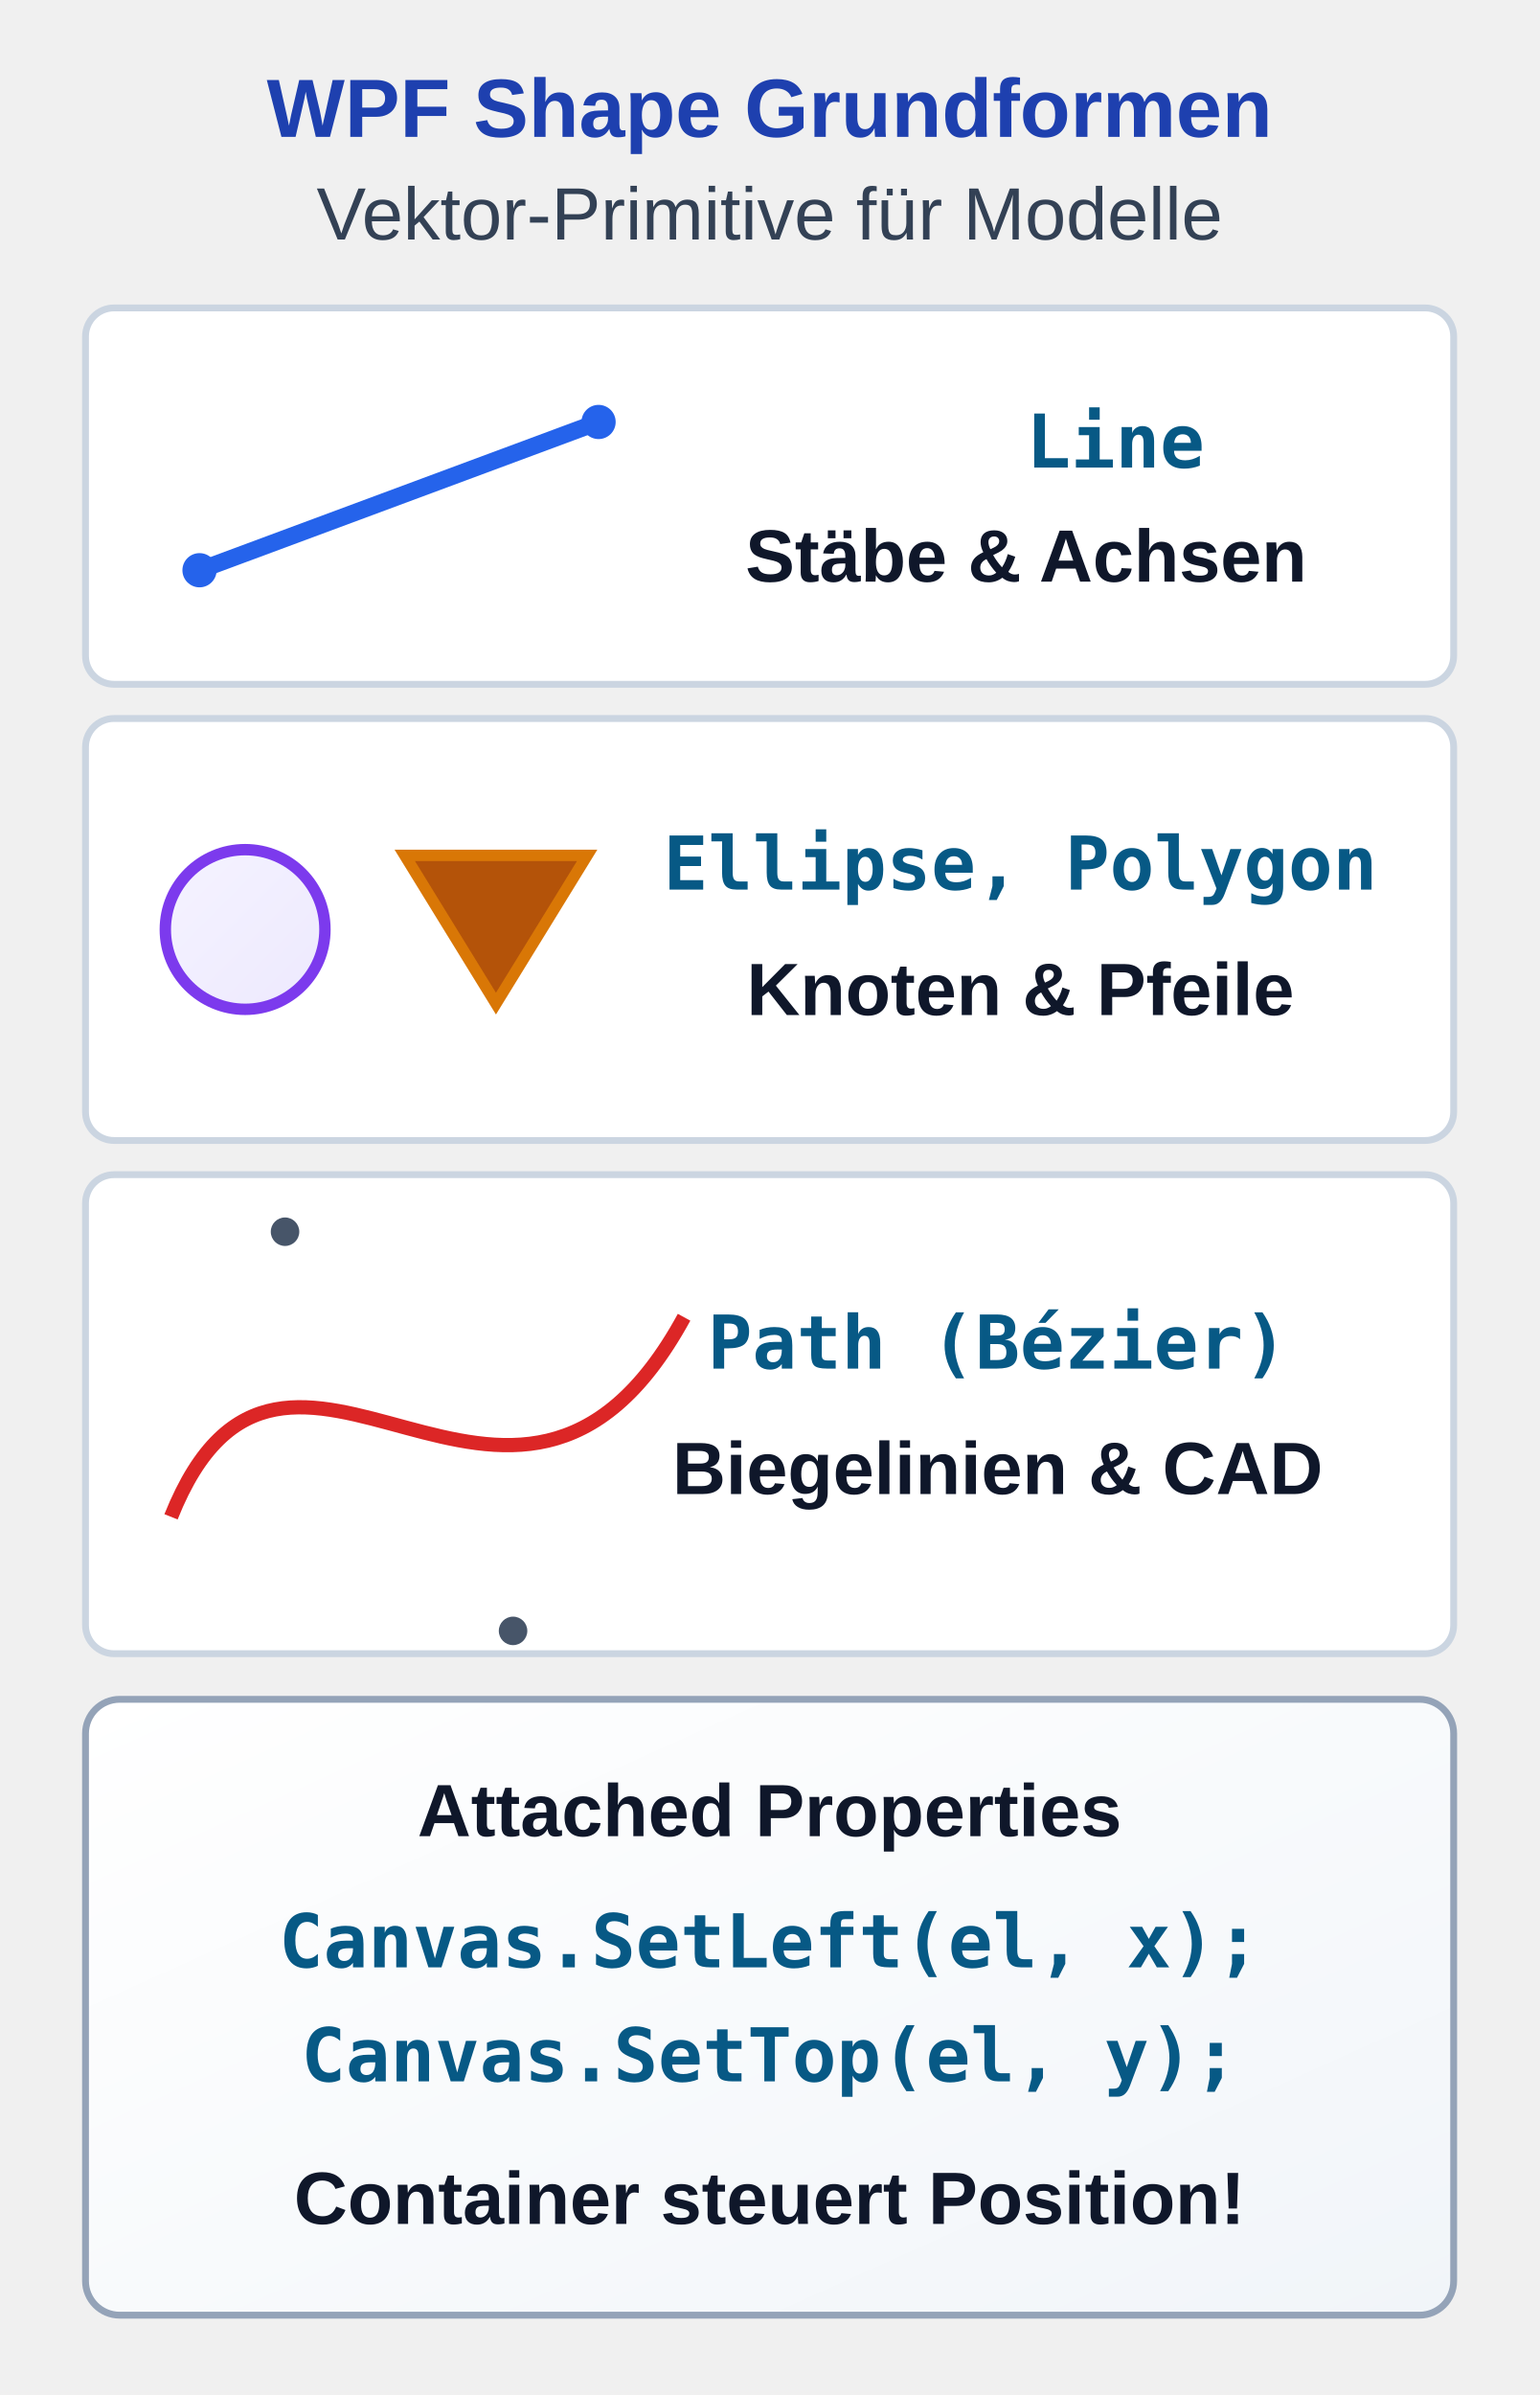
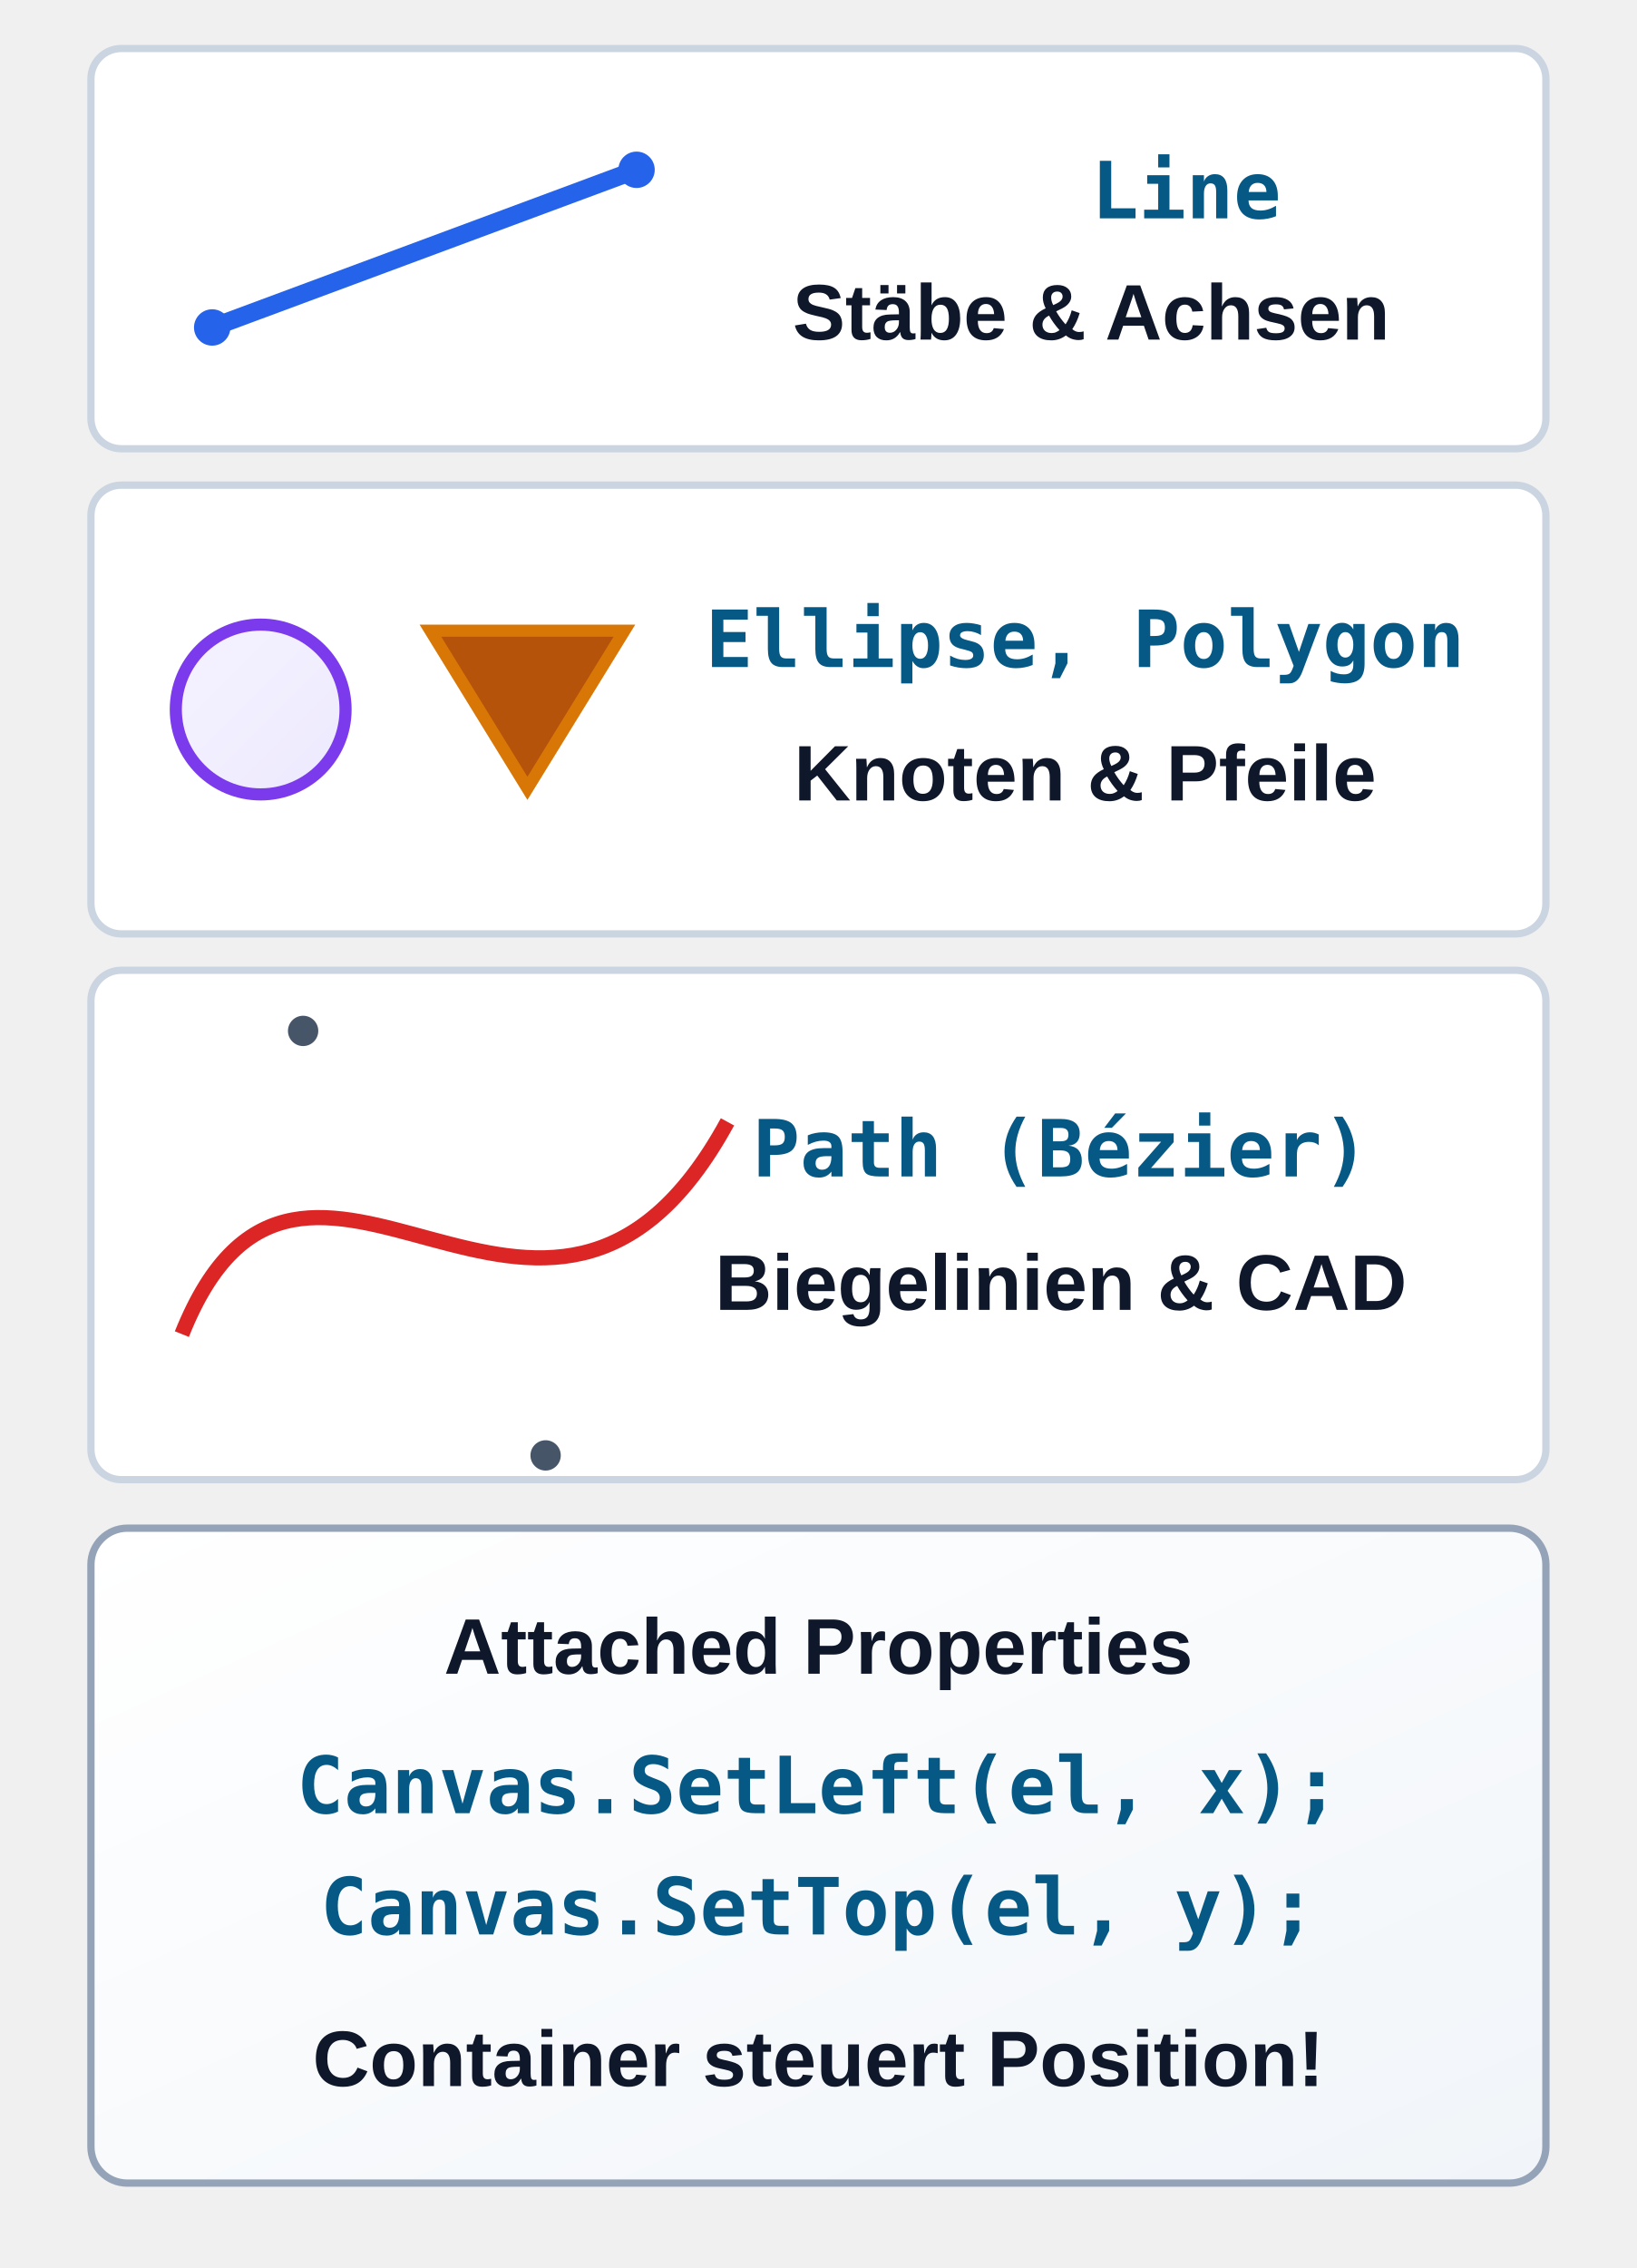
- <svg xmlns="http://www.w3.org/2000/svg" viewBox="0 0 270 420" width="270" height="420">
+ <svg xmlns="http://www.w3.org/2000/svg" viewBox="0 46 270 374" width="270" height="374">
  <defs>
    <linearGradient id="grad-sem-primary" x1="0%" y1="0%" x2="100%" y2="100%">
      <stop offset="0%" stop-color="#eff6ff" />
      <stop offset="100%" stop-color="#dbeafe" />
    </linearGradient>
    <linearGradient id="grad-sem-info" x1="0%" y1="0%" x2="100%" y2="100%">
      <stop offset="0%" stop-color="#f0f9ff" />
      <stop offset="100%" stop-color="#bae6fd" />
    </linearGradient>
    <linearGradient id="grad-sem-warning" x1="0%" y1="0%" x2="100%" y2="100%">
      <stop offset="0%" stop-color="#fffbeb" />
      <stop offset="100%" stop-color="#fef3c7" />
    </linearGradient>
    <linearGradient id="grad-sem-danger" x1="0%" y1="0%" x2="100%" y2="100%">
      <stop offset="0%" stop-color="#fef2f2" />
      <stop offset="100%" stop-color="#fee2e2" />
    </linearGradient>
    <linearGradient id="grad-sem-accent" x1="0%" y1="0%" x2="100%" y2="100%">
      <stop offset="0%" stop-color="#f5f3ff" />
      <stop offset="100%" stop-color="#ede9fe" />
    </linearGradient>
    <linearGradient id="grad-sem-card" x1="0%" y1="0%" x2="100%" y2="100%">
      <stop offset="0%" stop-color="#ffffff" />
      <stop offset="100%" stop-color="#f1f5f9" />
    </linearGradient>
    <linearGradient id="grad-sem-muted" x1="0%" y1="0%" x2="100%" y2="100%">
      <stop offset="0%" stop-color="#f8fafc" />
      <stop offset="100%" stop-color="#e2e8f0" />
    </linearGradient>
    <linearGradient id="grad-sem-neutral" x1="0%" y1="0%" x2="100%" y2="100%">
      <stop offset="0%" stop-color="#ffffff" />
      <stop offset="100%" stop-color="#f8fafc" />
    </linearGradient>
    <style>
      
/* @svg-palette:start */
      .sem-primary { fill: url(#grad-sem-primary); stroke: #2563eb; }
      .sem-primary-bg { fill: url(#grad-sem-primary); stroke: none; }
      .sem-primary-stroke { stroke: #2563eb; }
      .sem-primary-fill { fill: #2563eb; }
      .sem-primary-text { fill: #1e40af; }
      .sem-info { fill: url(#grad-sem-info); stroke: #0284c7; }
      .sem-info-bg { fill: url(#grad-sem-info); stroke: none; }
      .sem-info-stroke { stroke: #0284c7; }
      .sem-info-fill { fill: #0369a1; }
      .sem-info-text { fill: #075985; }
      .sem-warning { fill: url(#grad-sem-warning); stroke: #d97706; }
      .sem-warning-bg { fill: url(#grad-sem-warning); stroke: none; }
      .sem-warning-stroke { stroke: #d97706; }
      .sem-warning-fill { fill: #b45309; }
      .sem-warning-text { fill: #92400e; }
      .sem-danger { fill: url(#grad-sem-danger); stroke: #dc2626; }
      .sem-danger-bg { fill: url(#grad-sem-danger); stroke: none; }
      .sem-danger-stroke { stroke: #dc2626; }
      .sem-danger-fill { fill: #dc2626; }
      .sem-danger-text { fill: #991b1b; }
      .sem-accent { fill: url(#grad-sem-accent); stroke: #7c3aed; }
      .sem-accent-bg { fill: url(#grad-sem-accent); stroke: none; }
      .sem-accent-stroke { stroke: #7c3aed; }
      .sem-accent-fill { fill: #7c3aed; }
      .sem-accent-text { fill: #6d28d9; }
      .sem-card { fill: url(#grad-sem-card); stroke: #cbd5e1; }
      .sem-card-bg { fill: url(#grad-sem-card); stroke: none; }
      .sem-card-stroke { stroke: #cbd5e1; }
      .sem-card-fill { fill: #cbd5e1; }
      .sem-card-text { fill: #1e293b; }
      .sem-muted { fill: url(#grad-sem-muted); stroke: #94a3b8; }
      .sem-muted-bg { fill: url(#grad-sem-muted); stroke: none; }
      .sem-muted-stroke { stroke: #94a3b8; }
      .sem-muted-fill { fill: #475569; }
      .sem-muted-text { fill: #334155; }
      .sem-neutral { fill: url(#grad-sem-neutral); stroke: #334155; }
      .sem-neutral-bg { fill: url(#grad-sem-neutral); stroke: none; }
      .sem-neutral-stroke { stroke: #334155; }
      .sem-neutral-fill { fill: #334155; }
      .sem-neutral-text { fill: #0f172a; }
      /* @svg-palette:end */
.hdr { font-family: 'Segoe UI', Arial, sans-serif; font-size: 14.5px; font-weight: bold;  text-anchor: middle; }
      .sub { font-family: 'Segoe UI', Arial, sans-serif; font-size: 13px;  text-anchor: middle; }
      .lbl { font-family: 'Segoe UI', Arial, sans-serif; font-size: 13px; font-weight: bold; text-anchor: middle; }
      .desc { font-family: 'Segoe UI', Arial, sans-serif; font-size: 13px;  text-anchor: middle; }
      .code { font-family: 'Consolas', monospace; font-size: 13px; font-weight: bold;  }
    </style>
  </defs>
-   <text x="135" y="24" class="hdr sem-primary-text">WPF Shape Grundformen</text>
-   <text x="135" y="42" class="sub sem-muted-text">Vektor-Primitive für Modelle</text>
  <g transform="translate(15, 54)">
    <rect class="sem-card-stroke" width="240" height="66" rx="5" fill="#ffffff" stroke-width="1.2" />
    <line class="sem-primary-stroke" x1="20" y1="46" x2="90" y2="20" stroke-width="3" stroke-linecap="round" />
    <circle class="sem-primary-fill" cx="20" cy="46" r="3" />
    <circle class="sem-primary-fill" cx="90" cy="20" r="3" />
    <text x="165" y="28" class="code sem-info-text">Line</text>
    <text x="165" y="48" class="desc sem-neutral-text sem-primary-text" style="font-weight: bold;">Stäbe &amp; Achsen</text>
  </g>
  <g transform="translate(15, 126)">
    <rect class="sem-card-stroke" width="240" height="74" rx="5" fill="#ffffff" stroke-width="1.2" />
    <circle class="sem-accent" cx="28" cy="37" r="14" stroke-width="2" />
    <polygon class="sem-warning-fill sem-warning-stroke" points="72,50 56,24 88,24" stroke-width="2" />
    <text x="164" y="30" class="code sem-info-text" style="text-anchor: middle;">Ellipse, Polygon</text>
    <text x="164" y="52" class="desc sem-neutral-text sem-accent-text" style="font-weight: bold;  text-anchor: middle;">Knoten &amp; Pfeile</text>
  </g>
  <g transform="translate(15, 206)">
    <rect class="sem-card-stroke" width="240" height="84" rx="5" fill="#ffffff" stroke-width="1.2" />
    <path class="sem-danger-stroke" d="M 15 60 C 35 10, 75 80, 105 25" fill="none" stroke-width="2.5" />
    <circle class="sem-muted-fill" cx="35" cy="10" r="2.5" />
    <circle class="sem-muted-fill" cx="75" cy="80" r="2.5" />
    <text x="160" y="34" class="code sem-info-text" style="text-anchor: middle;">Path (Bézier)</text>
    <text x="160" y="56" class="desc sem-neutral-text sem-danger-text" style="font-weight: bold;  text-anchor: middle;">Biegelinien &amp; CAD</text>
  </g>
  <rect class="sem-card sem-muted-stroke" x="15" y="298" width="240" height="108" rx="6" stroke-width="1.2" />
  <text x="135" y="322" class="lbl sem-neutral-text">Attached Properties</text>
  <text x="135" y="345" class="code sem-info-text" style="text-anchor: middle;">Canvas.SetLeft(el, x);</text>
  <text x="135" y="365" class="code sem-info-text" style="text-anchor: middle;">Canvas.SetTop(el, y);</text>
  <text x="135" y="390" class="desc sem-neutral-text" style="font-weight: bold;">Container steuert Position!</text>
</svg>
